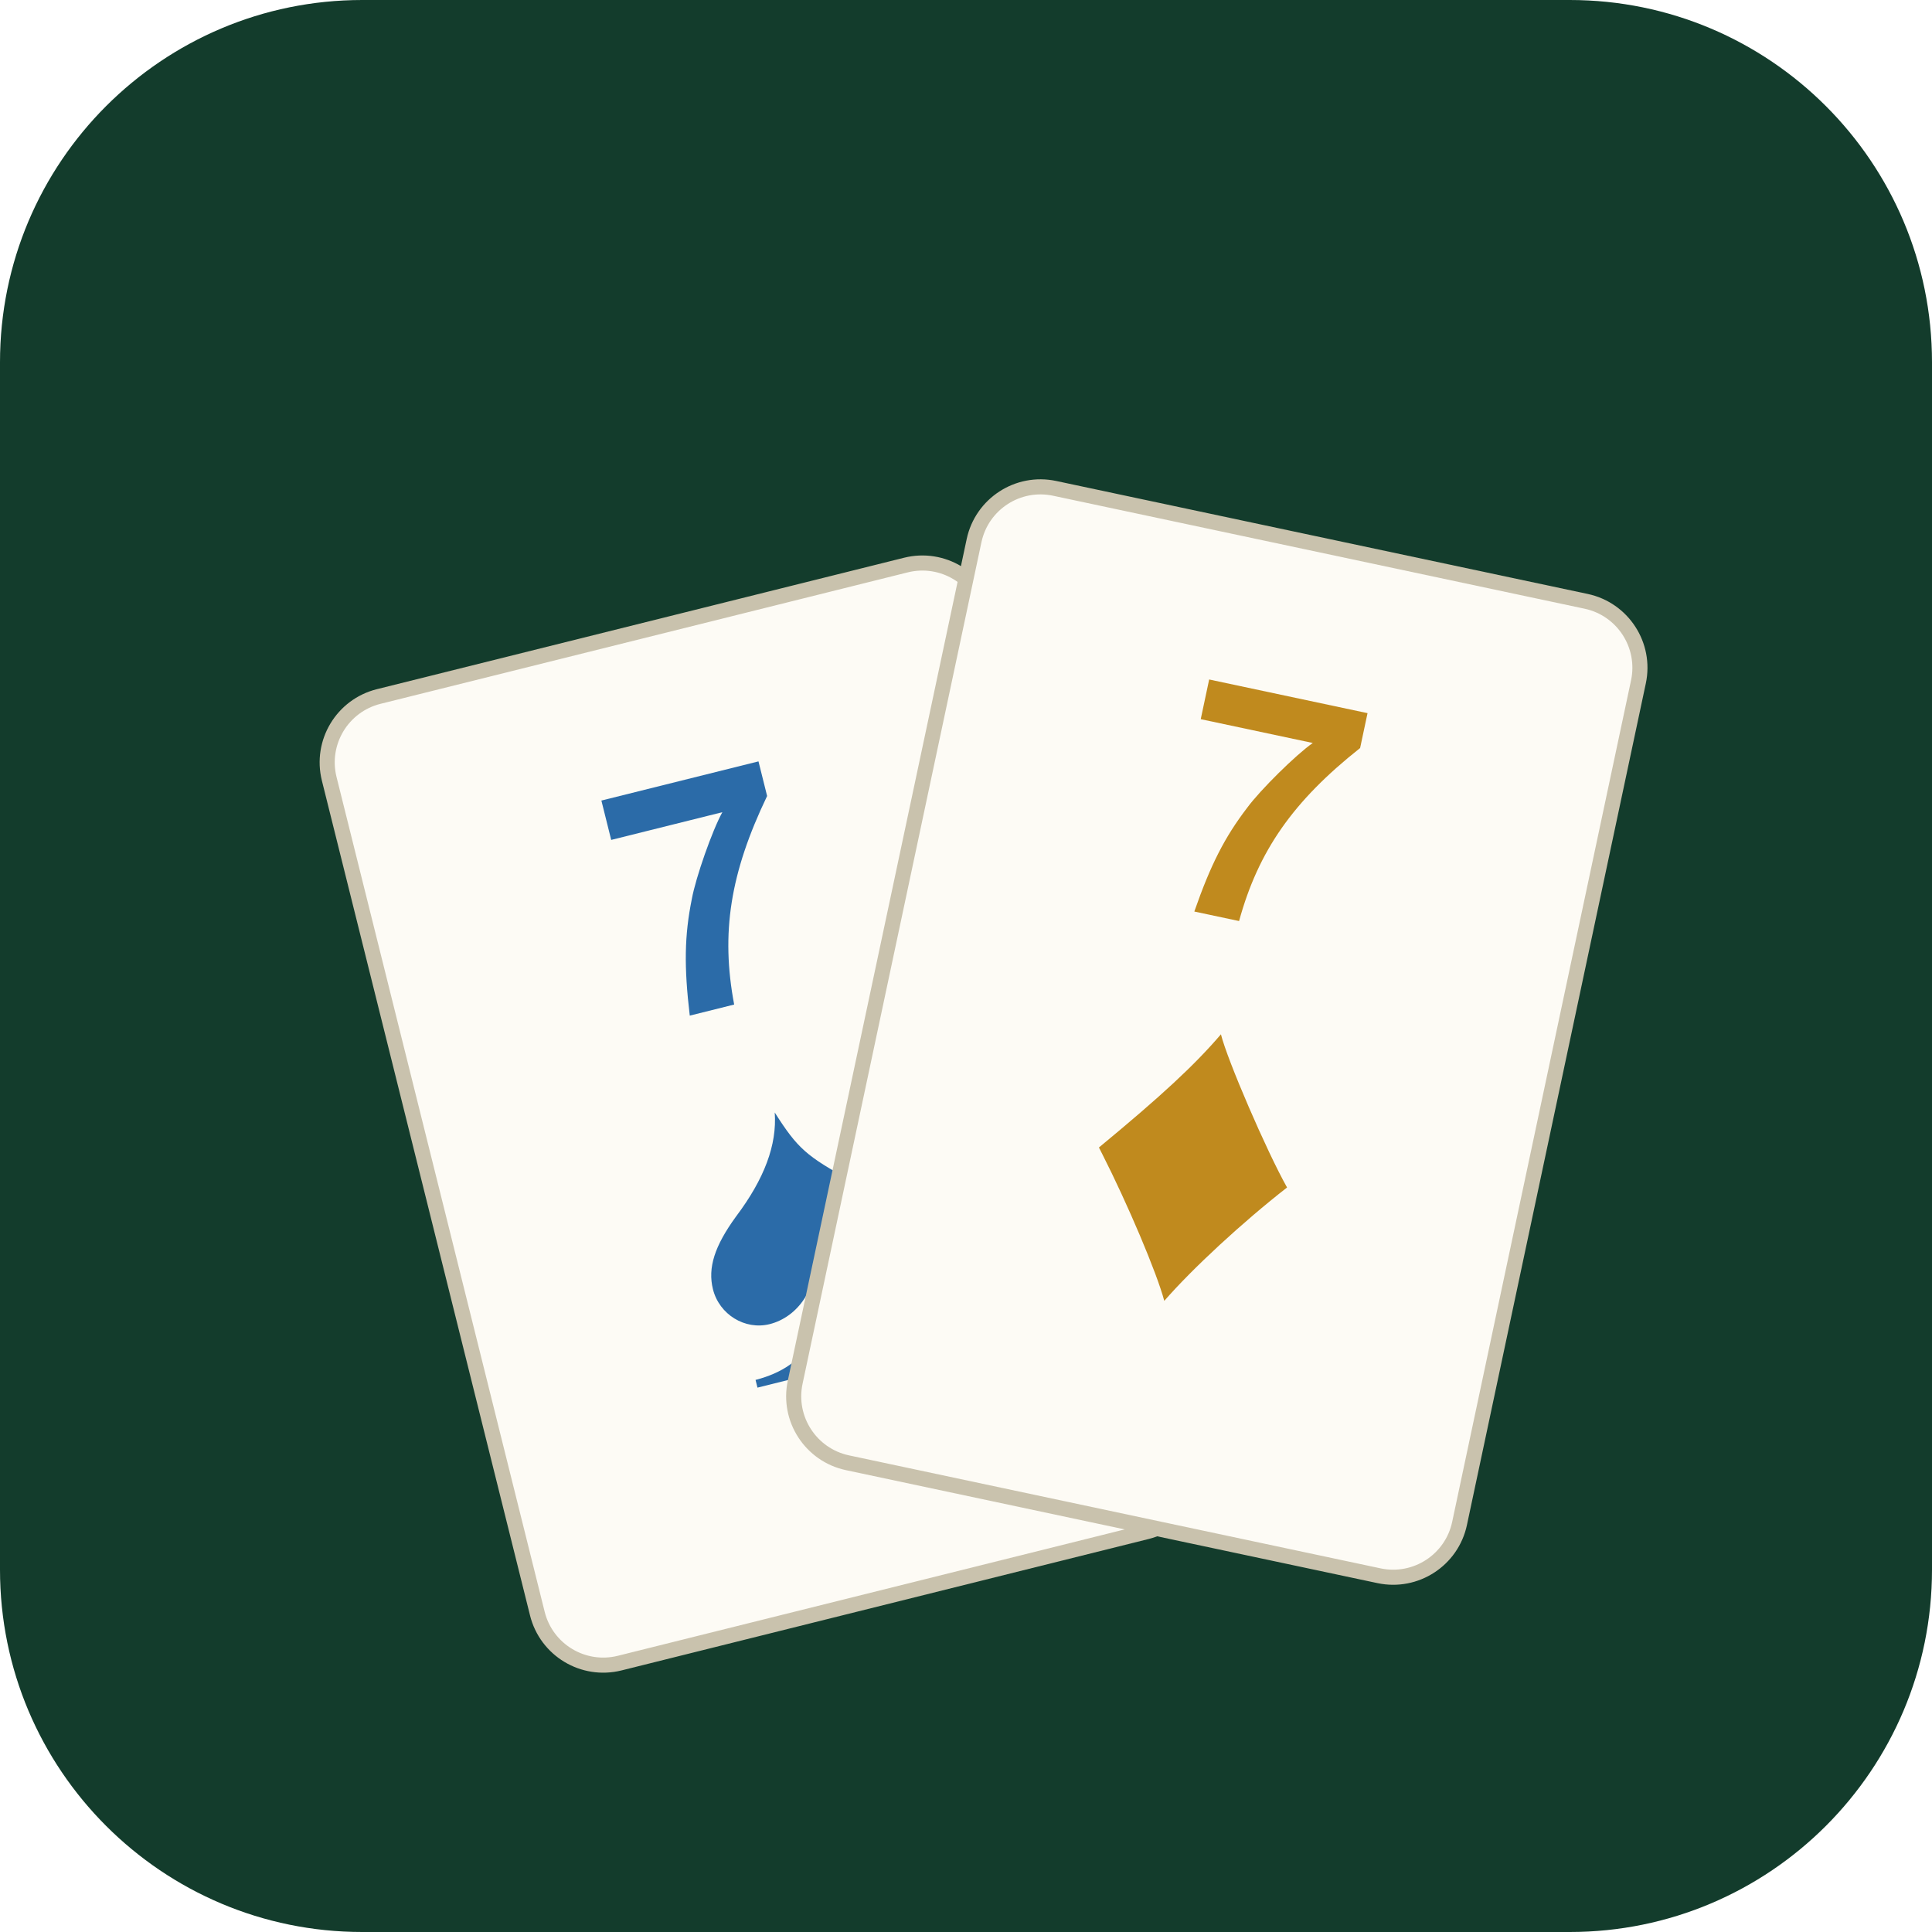
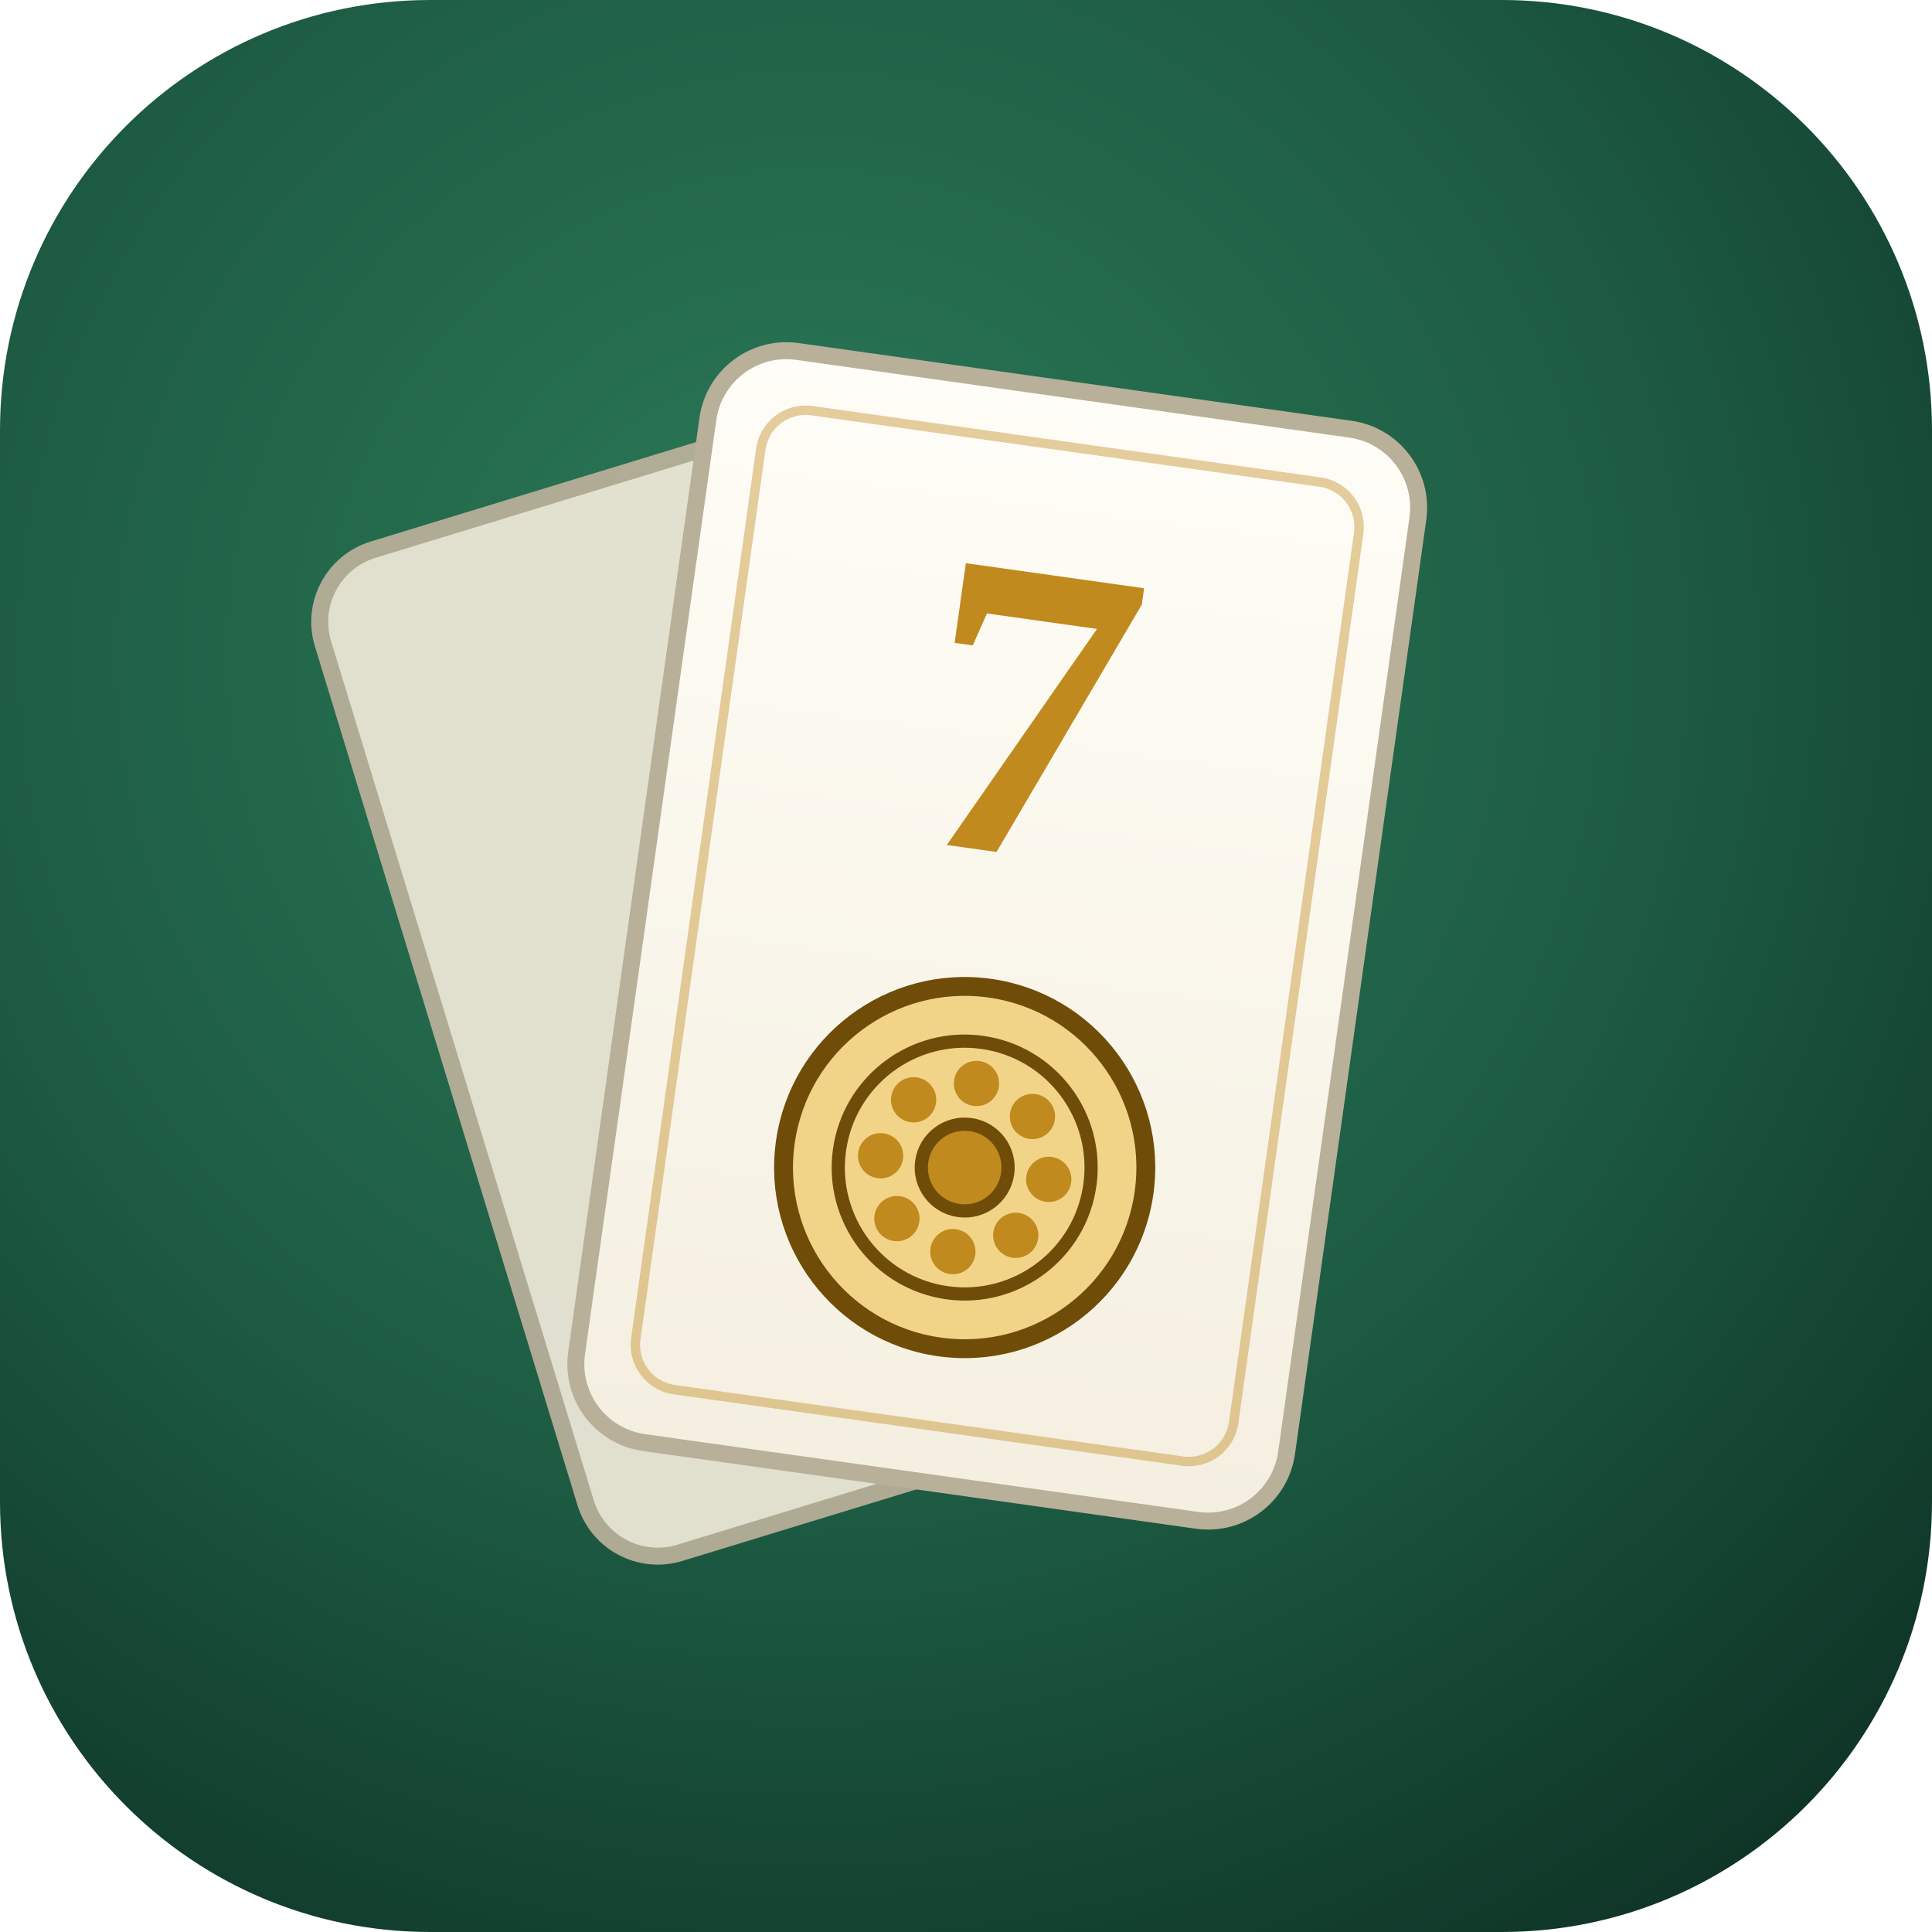
- <svg xmlns="http://www.w3.org/2000/svg" viewBox="0 0 512 512">
-   <rect width="512" height="512" rx="96" fill="#133c2c" />
-   <g transform="rotate(-14 256 288)">
-     <rect x="112" y="150" width="180" height="264" rx="18" fill="#fdfbf5" stroke="#c9c2ad" stroke-width="4" />
-     <text x="202" y="252" font-family="Helvetica,Arial,sans-serif" font-size="86" font-weight="700" text-anchor="middle" fill="#2b6ba8">7</text>
-     <text x="202" y="352" font-family="Helvetica,Arial,sans-serif" font-size="92" text-anchor="middle" fill="#2b6ba8">♠</text>
+ <svg xmlns="http://www.w3.org/2000/svg" viewBox="0 0 1024 1024" width="1024" height="1024">
+   <defs>
+     <radialGradient id="feltro" cx="42%" cy="34%" r="78%">
+       <stop offset="0%" stop-color="#2c7a58" />
+       <stop offset="55%" stop-color="#1d5c43" />
+       <stop offset="100%" stop-color="#0f3527" />
+     </radialGradient>
+     <linearGradient id="carta" x1="0" y1="0" x2="0" y2="1">
+       <stop offset="0%" stop-color="#fffdf7" />
+       <stop offset="100%" stop-color="#f4efe0" />
+     </linearGradient>
+   </defs>
+   <rect width="1024" height="1024" rx="228" fill="url(#feltro)" />
+   <g transform="rotate(-17 420 512)" opacity="0.93">
+     <rect x="232" y="236" width="376" height="556" rx="40" fill="#efe9d8" stroke="#b9b09a" stroke-width="9" />
  </g>
-   <g transform="rotate(12 256 288)">
-     <rect x="228" y="128" width="180" height="264" rx="18" fill="#fdfbf5" stroke="#c9c2ad" stroke-width="4" />
-     <text x="318" y="230" font-family="Helvetica,Arial,sans-serif" font-size="86" font-weight="700" text-anchor="middle" fill="#c08a1e">7</text>
-     <text x="318" y="330" font-family="Helvetica,Arial,sans-serif" font-size="92" text-anchor="middle" fill="#c08a1e">♦</text>
+   <g transform="rotate(8 528 500)">
+     <rect x="338" y="204" width="380" height="584" rx="42" fill="url(#carta)" stroke="#b9b09a" stroke-width="9" />
+     <rect x="368" y="234" width="320" height="524" rx="24" fill="none" stroke="#c08a1e" stroke-width="5" opacity="0.42" />
+     <text x="528" y="452" text-anchor="middle" fill="#c08a1e" font-family="Georgia, 'Times New Roman', serif" font-size="228" font-weight="700">7</text>
+     <g transform="translate(528 620)" stroke="#6f4c08" stroke-width="10">
+       <circle r="96" fill="#f2d489" />
+       <circle r="67" fill="none" stroke-width="7" />
+       <g fill="#c08a1e" stroke="none">
+         <circle cx="45" cy="0" r="12" />
+         <circle cx="31.8" cy="31.8" r="12" />
+         <circle cx="0" cy="45" r="12" />
+         <circle cx="-31.8" cy="31.8" r="12" />
+         <circle cx="-45" cy="0" r="12" />
+         <circle cx="-31.8" cy="-31.8" r="12" />
+         <circle cx="0" cy="-45" r="12" />
+         <circle cx="31.8" cy="-31.8" r="12" />
+       </g>
+       <circle r="23" fill="#c08a1e" stroke-width="7" />
+     </g>
  </g>
</svg>
